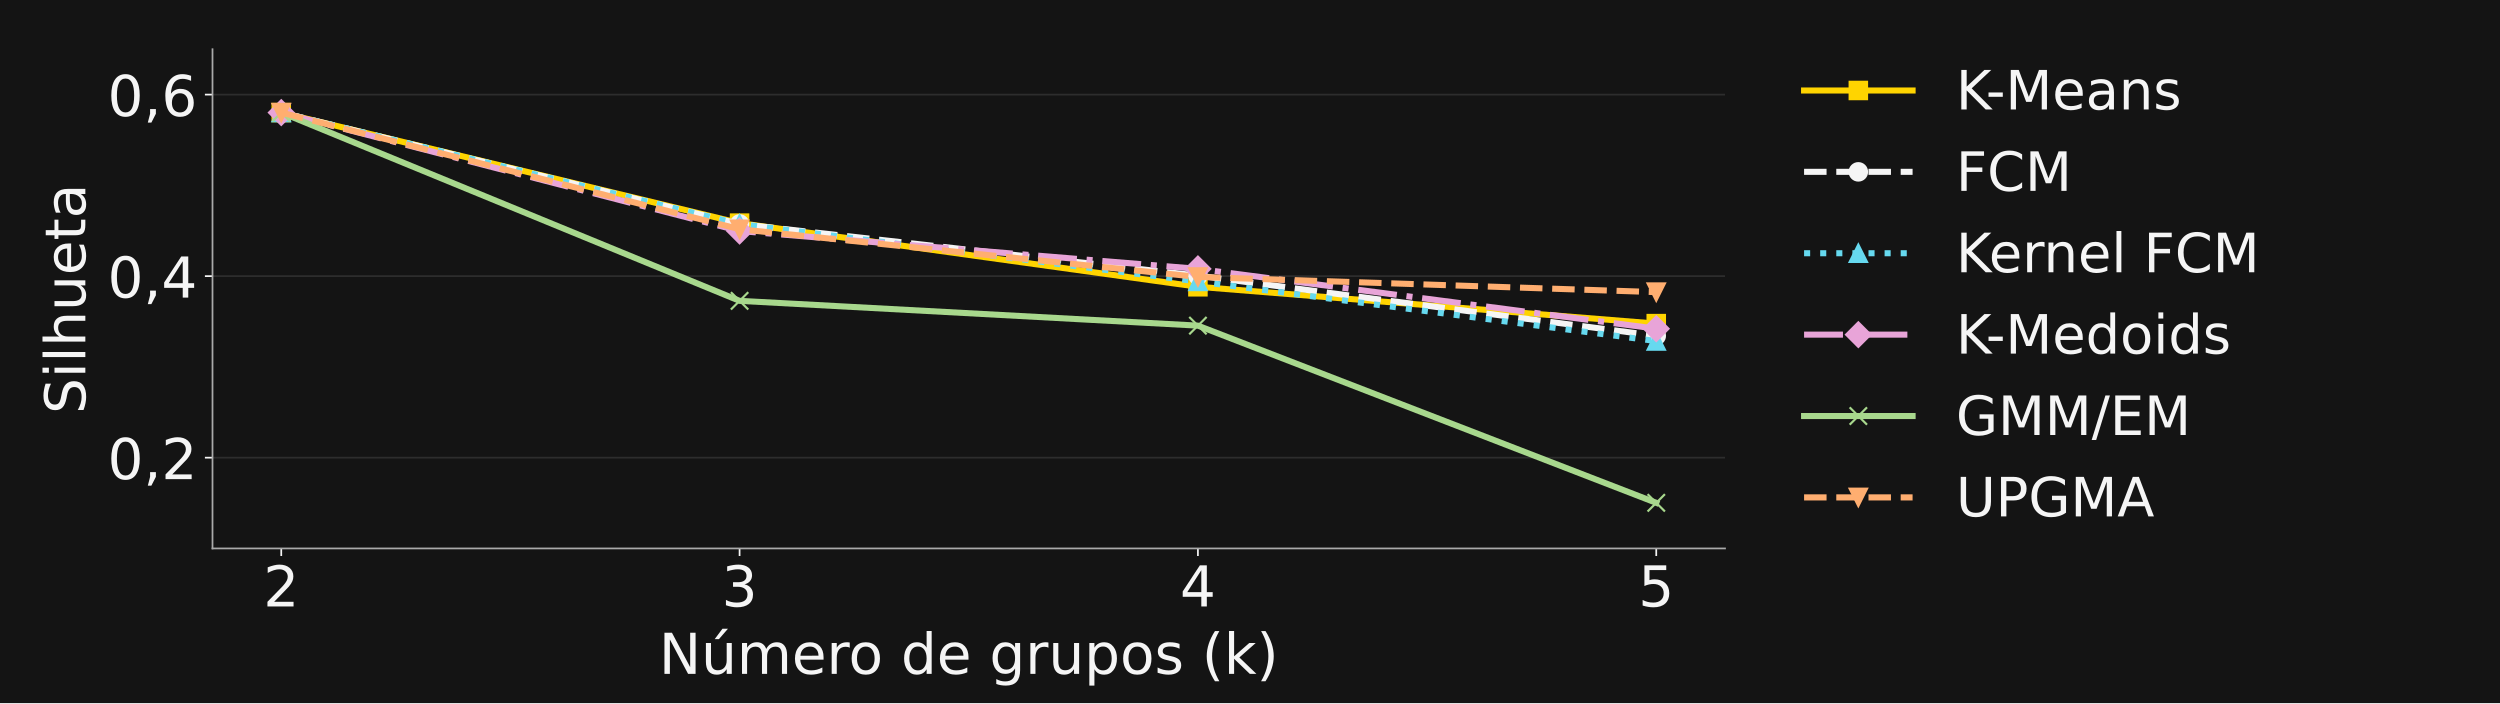
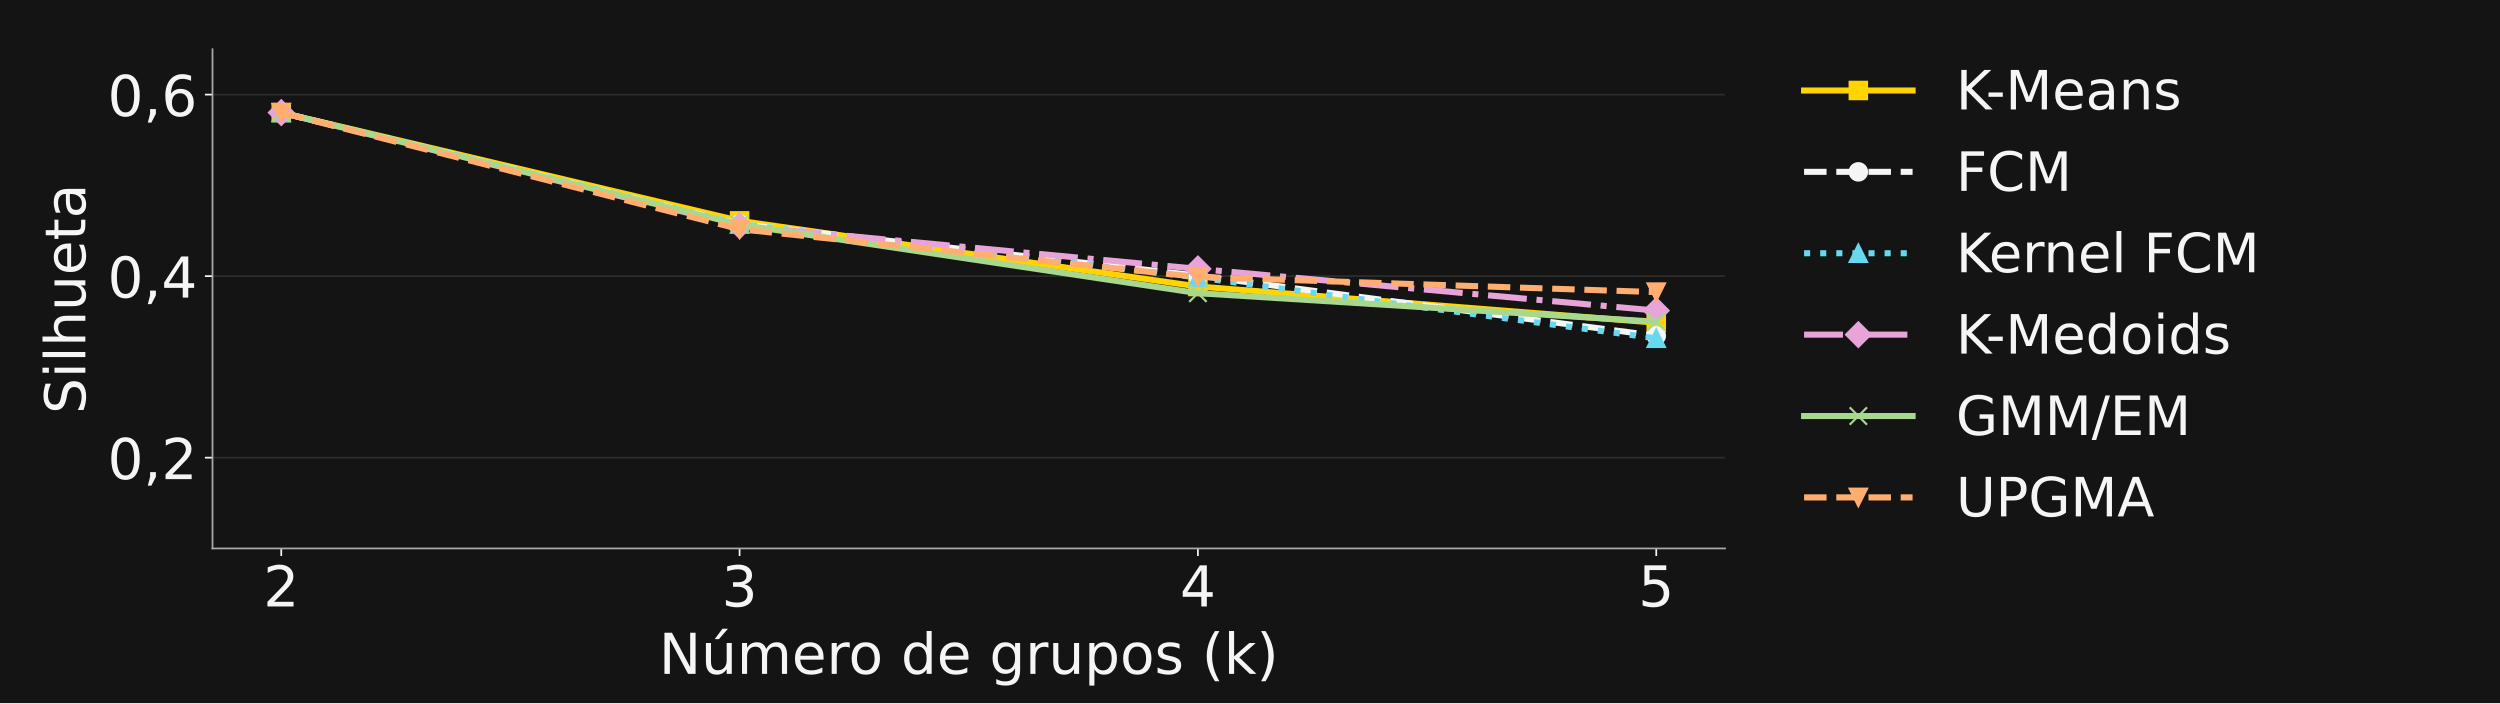
<svg xmlns="http://www.w3.org/2000/svg" xmlns:xlink="http://www.w3.org/1999/xlink" width="1152pt" height="324pt" viewBox="0 0 1152 324" version="1.1">
  <defs>
    <style type="text/css">*{stroke-linejoin: round; stroke-linecap: butt}</style>
  </defs>
  <g id="figure_1">
    <g id="patch_1">
      <path d="M 0 324  L 1152 324  L 1152 0  L 0 0  z " style="fill: #141414" />
    </g>
    <g id="axes_1">
      <g id="patch_2">
        <path d="M 97.92 252.72  L 794.88 252.72  L 794.88 22.68  L 97.92 22.68  z " style="fill: #141414" />
      </g>
      <g id="matplotlib.axis_1">
        <g id="xtick_1">
          <g id="line2d_1">
            <defs>
-               <path id="m96d90ea56c" d="M 0 0  L 0 3.5  " style="stroke: #f5f5f5; stroke-width: 0.8" />
+               <path id="mf33d454ec0" d="M 0 0  L 0 3.5  " style="stroke: #f5f5f5; stroke-width: 0.8" />
            </defs>
            <g>
-               <use xlink:href="#m96d90ea56c" x="129.6" y="252.72" style="fill: #f5f5f5; stroke: #f5f5f5; stroke-width: 0.8" />
+               <use xlink:href="#mf33d454ec0" x="129.6" y="252.72" style="fill: #f5f5f5; stroke: #f5f5f5; stroke-width: 0.8" />
            </g>
          </g>
          <g id="text_1">
            <text style="font-size: 26px; font-family: 'DejaVu Sans'; text-anchor: middle; fill: #f5f5f5" x="129.6" y="279.474" transform="rotate(-0 129.6 279.4739)">2</text>
          </g>
        </g>
        <g id="xtick_2">
          <g id="line2d_2">
            <g>
-               <use xlink:href="#m96d90ea56c" x="340.8" y="252.72" style="fill: #f5f5f5; stroke: #f5f5f5; stroke-width: 0.8" />
+               <use xlink:href="#mf33d454ec0" x="340.8" y="252.72" style="fill: #f5f5f5; stroke: #f5f5f5; stroke-width: 0.8" />
            </g>
          </g>
          <g id="text_2">
            <text style="font-size: 26px; font-family: 'DejaVu Sans'; text-anchor: middle; fill: #f5f5f5" x="340.8" y="279.474" transform="rotate(-0 340.8 279.4739)">3</text>
          </g>
        </g>
        <g id="xtick_3">
          <g id="line2d_3">
            <g>
-               <use xlink:href="#m96d90ea56c" x="552" y="252.72" style="fill: #f5f5f5; stroke: #f5f5f5; stroke-width: 0.8" />
+               <use xlink:href="#mf33d454ec0" x="552" y="252.72" style="fill: #f5f5f5; stroke: #f5f5f5; stroke-width: 0.8" />
            </g>
          </g>
          <g id="text_3">
            <text style="font-size: 26px; font-family: 'DejaVu Sans'; text-anchor: middle; fill: #f5f5f5" x="552" y="279.474" transform="rotate(-0 552 279.4739)">4</text>
          </g>
        </g>
        <g id="xtick_4">
          <g id="line2d_4">
            <g>
-               <use xlink:href="#m96d90ea56c" x="763.2" y="252.72" style="fill: #f5f5f5; stroke: #f5f5f5; stroke-width: 0.8" />
+               <use xlink:href="#mf33d454ec0" x="763.2" y="252.72" style="fill: #f5f5f5; stroke: #f5f5f5; stroke-width: 0.8" />
            </g>
          </g>
          <g id="text_4">
            <text style="font-size: 26px; font-family: 'DejaVu Sans'; text-anchor: middle; fill: #f5f5f5" x="763.2" y="279.474" transform="rotate(-0 763.2 279.4739)">5</text>
          </g>
        </g>
        <g id="text_5">
          <text style="font-size: 26px; font-family: 'DejaVu Sans'; text-anchor: middle; fill: #f5f5f5" x="446.4" y="310.516" transform="rotate(-0 446.4 310.5159)">Número de grupos (k)</text>
        </g>
      </g>
      <g id="matplotlib.axis_2">
        <g id="ytick_1">
          <g id="line2d_5">
-             <path d="M 97.92 210.895  L 794.88 210.895  " clip-path="url(#p82e058e13a)" style="fill: none; stroke: #b0b0b0; stroke-opacity: 0.16; stroke-width: 0.8; stroke-linecap: square" />
+             <path d="M 97.92 210.895  L 794.88 210.895  " clip-path="url(#p2ffbb75af3)" style="fill: none; stroke: #b0b0b0; stroke-opacity: 0.16; stroke-width: 0.8; stroke-linecap: square" />
          </g>
          <g id="line2d_6">
            <defs>
-               <path id="m0acc47c1e3" d="M 0 0  L -3.5 0  " style="stroke: #f5f5f5; stroke-width: 0.8" />
+               <path id="m1bb97fba87" d="M 0 0  L -3.5 0  " style="stroke: #f5f5f5; stroke-width: 0.8" />
            </defs>
            <g>
-               <use xlink:href="#m0acc47c1e3" x="97.92" y="210.895" style="fill: #f5f5f5; stroke: #f5f5f5; stroke-width: 0.8" />
+               <use xlink:href="#m1bb97fba87" x="97.92" y="210.895" style="fill: #f5f5f5; stroke: #f5f5f5; stroke-width: 0.8" />
            </g>
          </g>
          <g id="text_6">
            <text style="font-size: 26px; font-family: 'DejaVu Sans'; text-anchor: end; fill: #f5f5f5" x="90.92" y="220.771" transform="rotate(-0 90.92 220.7715)">0,2</text>
          </g>
        </g>
        <g id="ytick_2">
          <g id="line2d_7">
-             <path d="M 97.92 127.244  L 794.88 127.244  " clip-path="url(#p82e058e13a)" style="fill: none; stroke: #b0b0b0; stroke-opacity: 0.16; stroke-width: 0.8; stroke-linecap: square" />
+             <path d="M 97.92 127.244  L 794.88 127.244  " clip-path="url(#p2ffbb75af3)" style="fill: none; stroke: #b0b0b0; stroke-opacity: 0.16; stroke-width: 0.8; stroke-linecap: square" />
          </g>
          <g id="line2d_8">
            <g>
-               <use xlink:href="#m0acc47c1e3" x="97.92" y="127.244" style="fill: #f5f5f5; stroke: #f5f5f5; stroke-width: 0.8" />
+               <use xlink:href="#m1bb97fba87" x="97.92" y="127.244" style="fill: #f5f5f5; stroke: #f5f5f5; stroke-width: 0.8" />
            </g>
          </g>
          <g id="text_7">
            <text style="font-size: 26px; font-family: 'DejaVu Sans'; text-anchor: end; fill: #f5f5f5" x="90.92" y="137.121" transform="rotate(-0 90.92 137.1206)">0,4</text>
          </g>
        </g>
        <g id="ytick_3">
          <g id="line2d_9">
-             <path d="M 97.92 43.593  L 794.88 43.593  " clip-path="url(#p82e058e13a)" style="fill: none; stroke: #b0b0b0; stroke-opacity: 0.16; stroke-width: 0.8; stroke-linecap: square" />
+             <path d="M 97.92 43.593  L 794.88 43.593  " clip-path="url(#p2ffbb75af3)" style="fill: none; stroke: #b0b0b0; stroke-opacity: 0.16; stroke-width: 0.8; stroke-linecap: square" />
          </g>
          <g id="line2d_10">
            <g>
-               <use xlink:href="#m0acc47c1e3" x="97.92" y="43.593" style="fill: #f5f5f5; stroke: #f5f5f5; stroke-width: 0.8" />
+               <use xlink:href="#m1bb97fba87" x="97.92" y="43.593" style="fill: #f5f5f5; stroke: #f5f5f5; stroke-width: 0.8" />
            </g>
          </g>
          <g id="text_8">
            <text style="font-size: 26px; font-family: 'DejaVu Sans'; text-anchor: end; fill: #f5f5f5" x="90.92" y="53.47" transform="rotate(-0 90.92 53.46968)">0,6</text>
          </g>
        </g>
        <g id="text_9">
          <text style="font-size: 26px; font-family: 'DejaVu Sans'; text-anchor: middle; fill: #f5f5f5" x="39.326" y="137.7" transform="rotate(-90 39.32578 137.7)">Silhueta</text>
        </g>
      </g>
      <g id="line2d_11">
-         <path d="M 129.6 51.881  L 340.8 102.817  L 552 132.146  L 763.2 149.129  " clip-path="url(#p82e058e13a)" style="fill: none; stroke: #ffd400; stroke-width: 2.8; stroke-linecap: square" />
-         <defs>
-           <path id="m5badca4a99" d="M -4 4  L 4 4  L 4 -4  L -4 -4  z " style="stroke: #ffd400; stroke-linejoin: miter" />
-         </defs>
-         <g clip-path="url(#p82e058e13a)">
-           <use xlink:href="#m5badca4a99" x="129.6" y="51.881" style="fill: #ffd400; stroke: #ffd400; stroke-linejoin: miter" />
-           <use xlink:href="#m5badca4a99" x="340.8" y="102.817" style="fill: #ffd400; stroke: #ffd400; stroke-linejoin: miter" />
-           <use xlink:href="#m5badca4a99" x="552" y="132.146" style="fill: #ffd400; stroke: #ffd400; stroke-linejoin: miter" />
-           <use xlink:href="#m5badca4a99" x="763.2" y="149.129" style="fill: #ffd400; stroke: #ffd400; stroke-linejoin: miter" />
+         <path d="M 129.6 51.881  L 340.8 101.774  L 552 132.018  L 763.2 148.7  " clip-path="url(#p2ffbb75af3)" style="fill: none; stroke: #ffd400; stroke-width: 2.8; stroke-linecap: square" />
+         <defs>
+           <path id="ma00df2f661" d="M -4 4  L 4 4  L 4 -4  L -4 -4  z " style="stroke: #ffd400; stroke-linejoin: miter" />
+         </defs>
+         <g clip-path="url(#p2ffbb75af3)">
+           <use xlink:href="#ma00df2f661" x="129.6" y="51.881" style="fill: #ffd400; stroke: #ffd400; stroke-linejoin: miter" />
+           <use xlink:href="#ma00df2f661" x="340.8" y="101.774" style="fill: #ffd400; stroke: #ffd400; stroke-linejoin: miter" />
+           <use xlink:href="#ma00df2f661" x="552" y="132.018" style="fill: #ffd400; stroke: #ffd400; stroke-linejoin: miter" />
+           <use xlink:href="#ma00df2f661" x="763.2" y="148.7" style="fill: #ffd400; stroke: #ffd400; stroke-linejoin: miter" />
        </g>
      </g>
      <g id="line2d_12">
-         <path d="M 129.6 51.881  L 340.8 103.22  L 552 127  L 763.2 154.752  " clip-path="url(#p82e058e13a)" style="fill: none; stroke-dasharray: 10.36,4.48; stroke-dashoffset: 0; stroke: #f5f5f5; stroke-width: 2.8" />
-         <defs>
-           <path id="m2b2510fa60" d="M 0 4  C 1.061 4 2.078 3.579 2.828 2.828  C 3.579 2.078 4 1.061 4 0  C 4 -1.061 3.579 -2.078 2.828 -2.828  C 2.078 -3.579 1.061 -4 0 -4  C -1.061 -4 -2.078 -3.579 -2.828 -2.828  C -3.579 -2.078 -4 -1.061 -4 0  C -4 1.061 -3.579 2.078 -2.828 2.828  C -2.078 3.579 -1.061 4 0 4  z " style="stroke: #f5f5f5" />
-         </defs>
-         <g clip-path="url(#p82e058e13a)">
-           <use xlink:href="#m2b2510fa60" x="129.6" y="51.881" style="fill: #f5f5f5; stroke: #f5f5f5" />
-           <use xlink:href="#m2b2510fa60" x="340.8" y="103.22" style="fill: #f5f5f5; stroke: #f5f5f5" />
-           <use xlink:href="#m2b2510fa60" x="552" y="127" style="fill: #f5f5f5; stroke: #f5f5f5" />
-           <use xlink:href="#m2b2510fa60" x="763.2" y="154.752" style="fill: #f5f5f5; stroke: #f5f5f5" />
+         <path d="M 129.6 51.881  L 340.8 103.22  L 552 127  L 763.2 154.752  " clip-path="url(#p2ffbb75af3)" style="fill: none; stroke-dasharray: 10.36,4.48; stroke-dashoffset: 0; stroke: #f5f5f5; stroke-width: 2.8" />
+         <defs>
+           <path id="mea197c10bd" d="M 0 4  C 1.061 4 2.078 3.579 2.828 2.828  C 3.579 2.078 4 1.061 4 0  C 4 -1.061 3.579 -2.078 2.828 -2.828  C 2.078 -3.579 1.061 -4 0 -4  C -1.061 -4 -2.078 -3.579 -2.828 -2.828  C -3.579 -2.078 -4 -1.061 -4 0  C -4 1.061 -3.579 2.078 -2.828 2.828  C -2.078 3.579 -1.061 4 0 4  z " style="stroke: #f5f5f5" />
+         </defs>
+         <g clip-path="url(#p2ffbb75af3)">
+           <use xlink:href="#mea197c10bd" x="129.6" y="51.881" style="fill: #f5f5f5; stroke: #f5f5f5" />
+           <use xlink:href="#mea197c10bd" x="340.8" y="103.22" style="fill: #f5f5f5; stroke: #f5f5f5" />
+           <use xlink:href="#mea197c10bd" x="552" y="127" style="fill: #f5f5f5; stroke: #f5f5f5" />
+           <use xlink:href="#mea197c10bd" x="763.2" y="154.752" style="fill: #f5f5f5; stroke: #f5f5f5" />
        </g>
      </g>
      <g id="line2d_13">
-         <path d="M 129.6 51.881  L 340.8 103.22  L 552 129.694  L 763.2 157.162  " clip-path="url(#p82e058e13a)" style="fill: none; stroke-dasharray: 2.8,4.62; stroke-dashoffset: 0; stroke: #66d9ef; stroke-width: 2.8" />
-         <defs>
-           <path id="m1ec3043122" d="M 0 -4  L -4 4  L 4 4  z " style="stroke: #66d9ef; stroke-linejoin: miter" />
-         </defs>
-         <g clip-path="url(#p82e058e13a)">
-           <use xlink:href="#m1ec3043122" x="129.6" y="51.881" style="fill: #66d9ef; stroke: #66d9ef; stroke-linejoin: miter" />
-           <use xlink:href="#m1ec3043122" x="340.8" y="103.22" style="fill: #66d9ef; stroke: #66d9ef; stroke-linejoin: miter" />
-           <use xlink:href="#m1ec3043122" x="552" y="129.694" style="fill: #66d9ef; stroke: #66d9ef; stroke-linejoin: miter" />
-           <use xlink:href="#m1ec3043122" x="763.2" y="157.162" style="fill: #66d9ef; stroke: #66d9ef; stroke-linejoin: miter" />
+         <path d="M 129.6 51.881  L 340.8 103.22  L 552 127.883  L 763.2 155.896  " clip-path="url(#p2ffbb75af3)" style="fill: none; stroke-dasharray: 2.8,4.62; stroke-dashoffset: 0; stroke: #66d9ef; stroke-width: 2.8" />
+         <defs>
+           <path id="m119da6d5b7" d="M 0 -4  L -4 4  L 4 4  z " style="stroke: #66d9ef; stroke-linejoin: miter" />
+         </defs>
+         <g clip-path="url(#p2ffbb75af3)">
+           <use xlink:href="#m119da6d5b7" x="129.6" y="51.881" style="fill: #66d9ef; stroke: #66d9ef; stroke-linejoin: miter" />
+           <use xlink:href="#m119da6d5b7" x="340.8" y="103.22" style="fill: #66d9ef; stroke: #66d9ef; stroke-linejoin: miter" />
+           <use xlink:href="#m119da6d5b7" x="552" y="127.883" style="fill: #66d9ef; stroke: #66d9ef; stroke-linejoin: miter" />
+           <use xlink:href="#m119da6d5b7" x="763.2" y="155.896" style="fill: #66d9ef; stroke: #66d9ef; stroke-linejoin: miter" />
        </g>
      </g>
      <g id="line2d_14">
-         <path d="M 129.6 51.881  L 340.8 106.448  L 552 123.897  L 763.2 151.47  " clip-path="url(#p82e058e13a)" style="fill: none; stroke-dasharray: 17.92,4.48,2.8,4.48; stroke-dashoffset: 0; stroke: #e8a4d8; stroke-width: 2.8" />
-         <defs>
-           <path id="m659550926a" d="M -0 5.657  L 5.657 0  L 0 -5.657  L -5.657 -0  z " style="stroke: #e8a4d8; stroke-linejoin: miter" />
-         </defs>
-         <g clip-path="url(#p82e058e13a)">
-           <use xlink:href="#m659550926a" x="129.6" y="51.881" style="fill: #e8a4d8; stroke: #e8a4d8; stroke-linejoin: miter" />
-           <use xlink:href="#m659550926a" x="340.8" y="106.448" style="fill: #e8a4d8; stroke: #e8a4d8; stroke-linejoin: miter" />
-           <use xlink:href="#m659550926a" x="552" y="123.897" style="fill: #e8a4d8; stroke: #e8a4d8; stroke-linejoin: miter" />
-           <use xlink:href="#m659550926a" x="763.2" y="151.47" style="fill: #e8a4d8; stroke: #e8a4d8; stroke-linejoin: miter" />
+         <path d="M 129.6 51.881  L 340.8 104.02  L 552 123.897  L 763.2 143.134  " clip-path="url(#p2ffbb75af3)" style="fill: none; stroke-dasharray: 17.92,4.48,2.8,4.48; stroke-dashoffset: 0; stroke: #e8a4d8; stroke-width: 2.8" />
+         <defs>
+           <path id="maf3bc0c101" d="M -0 5.657  L 5.657 0  L 0 -5.657  L -5.657 -0  z " style="stroke: #e8a4d8; stroke-linejoin: miter" />
+         </defs>
+         <g clip-path="url(#p2ffbb75af3)">
+           <use xlink:href="#maf3bc0c101" x="129.6" y="51.881" style="fill: #e8a4d8; stroke: #e8a4d8; stroke-linejoin: miter" />
+           <use xlink:href="#maf3bc0c101" x="340.8" y="104.02" style="fill: #e8a4d8; stroke: #e8a4d8; stroke-linejoin: miter" />
+           <use xlink:href="#maf3bc0c101" x="552" y="123.897" style="fill: #e8a4d8; stroke: #e8a4d8; stroke-linejoin: miter" />
+           <use xlink:href="#maf3bc0c101" x="763.2" y="143.134" style="fill: #e8a4d8; stroke: #e8a4d8; stroke-linejoin: miter" />
        </g>
      </g>
      <g id="line2d_15">
-         <path d="M 129.6 51.881  L 340.8 138.631  L 552 150.055  L 763.2 231.703  " clip-path="url(#p82e058e13a)" style="fill: none; stroke: #a8d88d; stroke-width: 2.8; stroke-linecap: square" />
-         <defs>
-           <path id="m7bddd84bb2" d="M -4 4  L 4 -4  M -4 -4  L 4 4  " style="stroke: #a8d88d" />
-         </defs>
-         <g clip-path="url(#p82e058e13a)">
-           <use xlink:href="#m7bddd84bb2" x="129.6" y="51.881" style="fill: #a8d88d; stroke: #a8d88d" />
-           <use xlink:href="#m7bddd84bb2" x="340.8" y="138.631" style="fill: #a8d88d; stroke: #a8d88d" />
-           <use xlink:href="#m7bddd84bb2" x="552" y="150.055" style="fill: #a8d88d; stroke: #a8d88d" />
-           <use xlink:href="#m7bddd84bb2" x="763.2" y="231.703" style="fill: #a8d88d; stroke: #a8d88d" />
+         <path d="M 129.6 51.881  L 340.8 103.474  L 552 135.095  L 763.2 148.263  " clip-path="url(#p2ffbb75af3)" style="fill: none; stroke: #a8d88d; stroke-width: 2.8; stroke-linecap: square" />
+         <defs>
+           <path id="mea360cbb35" d="M -4 4  L 4 -4  M -4 -4  L 4 4  " style="stroke: #a8d88d" />
+         </defs>
+         <g clip-path="url(#p2ffbb75af3)">
+           <use xlink:href="#mea360cbb35" x="129.6" y="51.881" style="fill: #a8d88d; stroke: #a8d88d" />
+           <use xlink:href="#mea360cbb35" x="340.8" y="103.474" style="fill: #a8d88d; stroke: #a8d88d" />
+           <use xlink:href="#mea360cbb35" x="552" y="135.095" style="fill: #a8d88d; stroke: #a8d88d" />
+           <use xlink:href="#mea360cbb35" x="763.2" y="148.263" style="fill: #a8d88d; stroke: #a8d88d" />
        </g>
      </g>
      <g id="line2d_16">
-         <path d="M 129.6 51.881  L 340.8 105.623  L 552 127.611  L 763.2 134.609  " clip-path="url(#p82e058e13a)" style="fill: none; stroke-dasharray: 10.36,4.48; stroke-dashoffset: 0; stroke: #ffae70; stroke-width: 2.8" />
-         <defs>
-           <path id="m34489c6368" d="M -0 4  L 4 -4  L -4 -4  z " style="stroke: #ffae70; stroke-linejoin: miter" />
-         </defs>
-         <g clip-path="url(#p82e058e13a)">
-           <use xlink:href="#m34489c6368" x="129.6" y="51.881" style="fill: #ffae70; stroke: #ffae70; stroke-linejoin: miter" />
-           <use xlink:href="#m34489c6368" x="340.8" y="105.623" style="fill: #ffae70; stroke: #ffae70; stroke-linejoin: miter" />
-           <use xlink:href="#m34489c6368" x="552" y="127.611" style="fill: #ffae70; stroke: #ffae70; stroke-linejoin: miter" />
-           <use xlink:href="#m34489c6368" x="763.2" y="134.609" style="fill: #ffae70; stroke: #ffae70; stroke-linejoin: miter" />
+         <path d="M 129.6 51.881  L 340.8 105.623  L 552 127.611  L 763.2 134.609  " clip-path="url(#p2ffbb75af3)" style="fill: none; stroke-dasharray: 10.36,4.48; stroke-dashoffset: 0; stroke: #ffae70; stroke-width: 2.8" />
+         <defs>
+           <path id="m31765ca4d2" d="M -0 4  L 4 -4  L -4 -4  z " style="stroke: #ffae70; stroke-linejoin: miter" />
+         </defs>
+         <g clip-path="url(#p2ffbb75af3)">
+           <use xlink:href="#m31765ca4d2" x="129.6" y="51.881" style="fill: #ffae70; stroke: #ffae70; stroke-linejoin: miter" />
+           <use xlink:href="#m31765ca4d2" x="340.8" y="105.623" style="fill: #ffae70; stroke: #ffae70; stroke-linejoin: miter" />
+           <use xlink:href="#m31765ca4d2" x="552" y="127.611" style="fill: #ffae70; stroke: #ffae70; stroke-linejoin: miter" />
+           <use xlink:href="#m31765ca4d2" x="763.2" y="134.609" style="fill: #ffae70; stroke: #ffae70; stroke-linejoin: miter" />
        </g>
      </g>
      <g id="patch_3">
        <path d="M 97.92 252.72  L 97.92 22.68  " style="fill: none; stroke: #aaaaaa; stroke-width: 0.8; stroke-linejoin: miter; stroke-linecap: square" />
      </g>
      <g id="patch_4">
        <path d="M 97.92 252.72  L 794.88 252.72  " style="fill: none; stroke: #aaaaaa; stroke-width: 0.8; stroke-linejoin: miter; stroke-linecap: square" />
      </g>
      <g id="legend_1">
        <g id="line2d_17">
          <path d="M 831.319 41.69  L 856.319 41.69  L 881.319 41.69  " style="fill: none; stroke: #ffd400; stroke-width: 2.8; stroke-linecap: square" />
          <g>
-             <use xlink:href="#m5badca4a99" x="856.319" y="41.69" style="fill: #ffd400; stroke: #ffd400; stroke-linejoin: miter" />
+             <use xlink:href="#ma00df2f661" x="856.319" y="41.69" style="fill: #ffd400; stroke: #ffd400; stroke-linejoin: miter" />
          </g>
        </g>
        <g id="text_10">
          <text style="font-size: 25px; font-family: 'DejaVu Sans'; text-anchor: start; fill: #f5f5f5" x="901.319" y="50.44" transform="rotate(-0 901.3192 50.44023)">K-Means</text>
        </g>
        <g id="line2d_18">
          <path d="M 831.319 79.192  L 856.319 79.192  L 881.319 79.192  " style="fill: none; stroke-dasharray: 10.36,4.48; stroke-dashoffset: 0; stroke: #f5f5f5; stroke-width: 2.8" />
          <g>
-             <use xlink:href="#m2b2510fa60" x="856.319" y="79.192" style="fill: #f5f5f5; stroke: #f5f5f5" />
+             <use xlink:href="#mea197c10bd" x="856.319" y="79.192" style="fill: #f5f5f5; stroke: #f5f5f5" />
          </g>
        </g>
        <g id="text_11">
          <text style="font-size: 25px; font-family: 'DejaVu Sans'; text-anchor: start; fill: #f5f5f5" x="901.319" y="87.942" transform="rotate(-0 901.3192 87.94219)">FCM</text>
        </g>
        <g id="line2d_19">
          <path d="M 831.319 116.694  L 856.319 116.694  L 881.319 116.694  " style="fill: none; stroke-dasharray: 2.8,4.62; stroke-dashoffset: 0; stroke: #66d9ef; stroke-width: 2.8" />
          <g>
-             <use xlink:href="#m1ec3043122" x="856.319" y="116.694" style="fill: #66d9ef; stroke: #66d9ef; stroke-linejoin: miter" />
+             <use xlink:href="#m119da6d5b7" x="856.319" y="116.694" style="fill: #66d9ef; stroke: #66d9ef; stroke-linejoin: miter" />
          </g>
        </g>
        <g id="text_12">
          <text style="font-size: 25px; font-family: 'DejaVu Sans'; text-anchor: start; fill: #f5f5f5" x="901.319" y="125.444" transform="rotate(-0 901.3192 125.4441)">Kernel FCM</text>
        </g>
        <g id="line2d_20">
          <path d="M 831.319 154.196  L 856.319 154.196  L 881.319 154.196  " style="fill: none; stroke-dasharray: 17.92,4.48,2.8,4.48; stroke-dashoffset: 0; stroke: #e8a4d8; stroke-width: 2.8" />
          <g>
-             <use xlink:href="#m659550926a" x="856.319" y="154.196" style="fill: #e8a4d8; stroke: #e8a4d8; stroke-linejoin: miter" />
+             <use xlink:href="#maf3bc0c101" x="856.319" y="154.196" style="fill: #e8a4d8; stroke: #e8a4d8; stroke-linejoin: miter" />
          </g>
        </g>
        <g id="text_13">
          <text style="font-size: 25px; font-family: 'DejaVu Sans'; text-anchor: start; fill: #f5f5f5" x="901.319" y="162.946" transform="rotate(-0 901.3192 162.9461)">K-Medoids</text>
        </g>
        <g id="line2d_21">
          <path d="M 831.319 191.698  L 856.319 191.698  L 881.319 191.698  " style="fill: none; stroke: #a8d88d; stroke-width: 2.8; stroke-linecap: square" />
          <g>
-             <use xlink:href="#m7bddd84bb2" x="856.319" y="191.698" style="fill: #a8d88d; stroke: #a8d88d" />
+             <use xlink:href="#mea360cbb35" x="856.319" y="191.698" style="fill: #a8d88d; stroke: #a8d88d" />
          </g>
        </g>
        <g id="text_14">
          <text style="font-size: 25px; font-family: 'DejaVu Sans'; text-anchor: start; fill: #f5f5f5" x="901.319" y="200.448" transform="rotate(-0 901.3192 200.448)">GMM/EM</text>
        </g>
        <g id="line2d_22">
          <path d="M 831.319 229.2  L 856.319 229.2  L 881.319 229.2  " style="fill: none; stroke-dasharray: 10.36,4.48; stroke-dashoffset: 0; stroke: #ffae70; stroke-width: 2.8" />
          <g>
-             <use xlink:href="#m34489c6368" x="856.319" y="229.2" style="fill: #ffae70; stroke: #ffae70; stroke-linejoin: miter" />
+             <use xlink:href="#m31765ca4d2" x="856.319" y="229.2" style="fill: #ffae70; stroke: #ffae70; stroke-linejoin: miter" />
          </g>
        </g>
        <g id="text_15">
          <text style="font-size: 25px; font-family: 'DejaVu Sans'; text-anchor: start; fill: #f5f5f5" x="901.319" y="237.95" transform="rotate(-0 901.3192 237.95)">UPGMA</text>
        </g>
      </g>
    </g>
  </g>
  <defs>
-     <clipPath id="p82e058e13a">
+     <clipPath id="p2ffbb75af3">
      <rect x="97.92" y="22.68" width="696.96" height="230.04" />
    </clipPath>
  </defs>
</svg>
